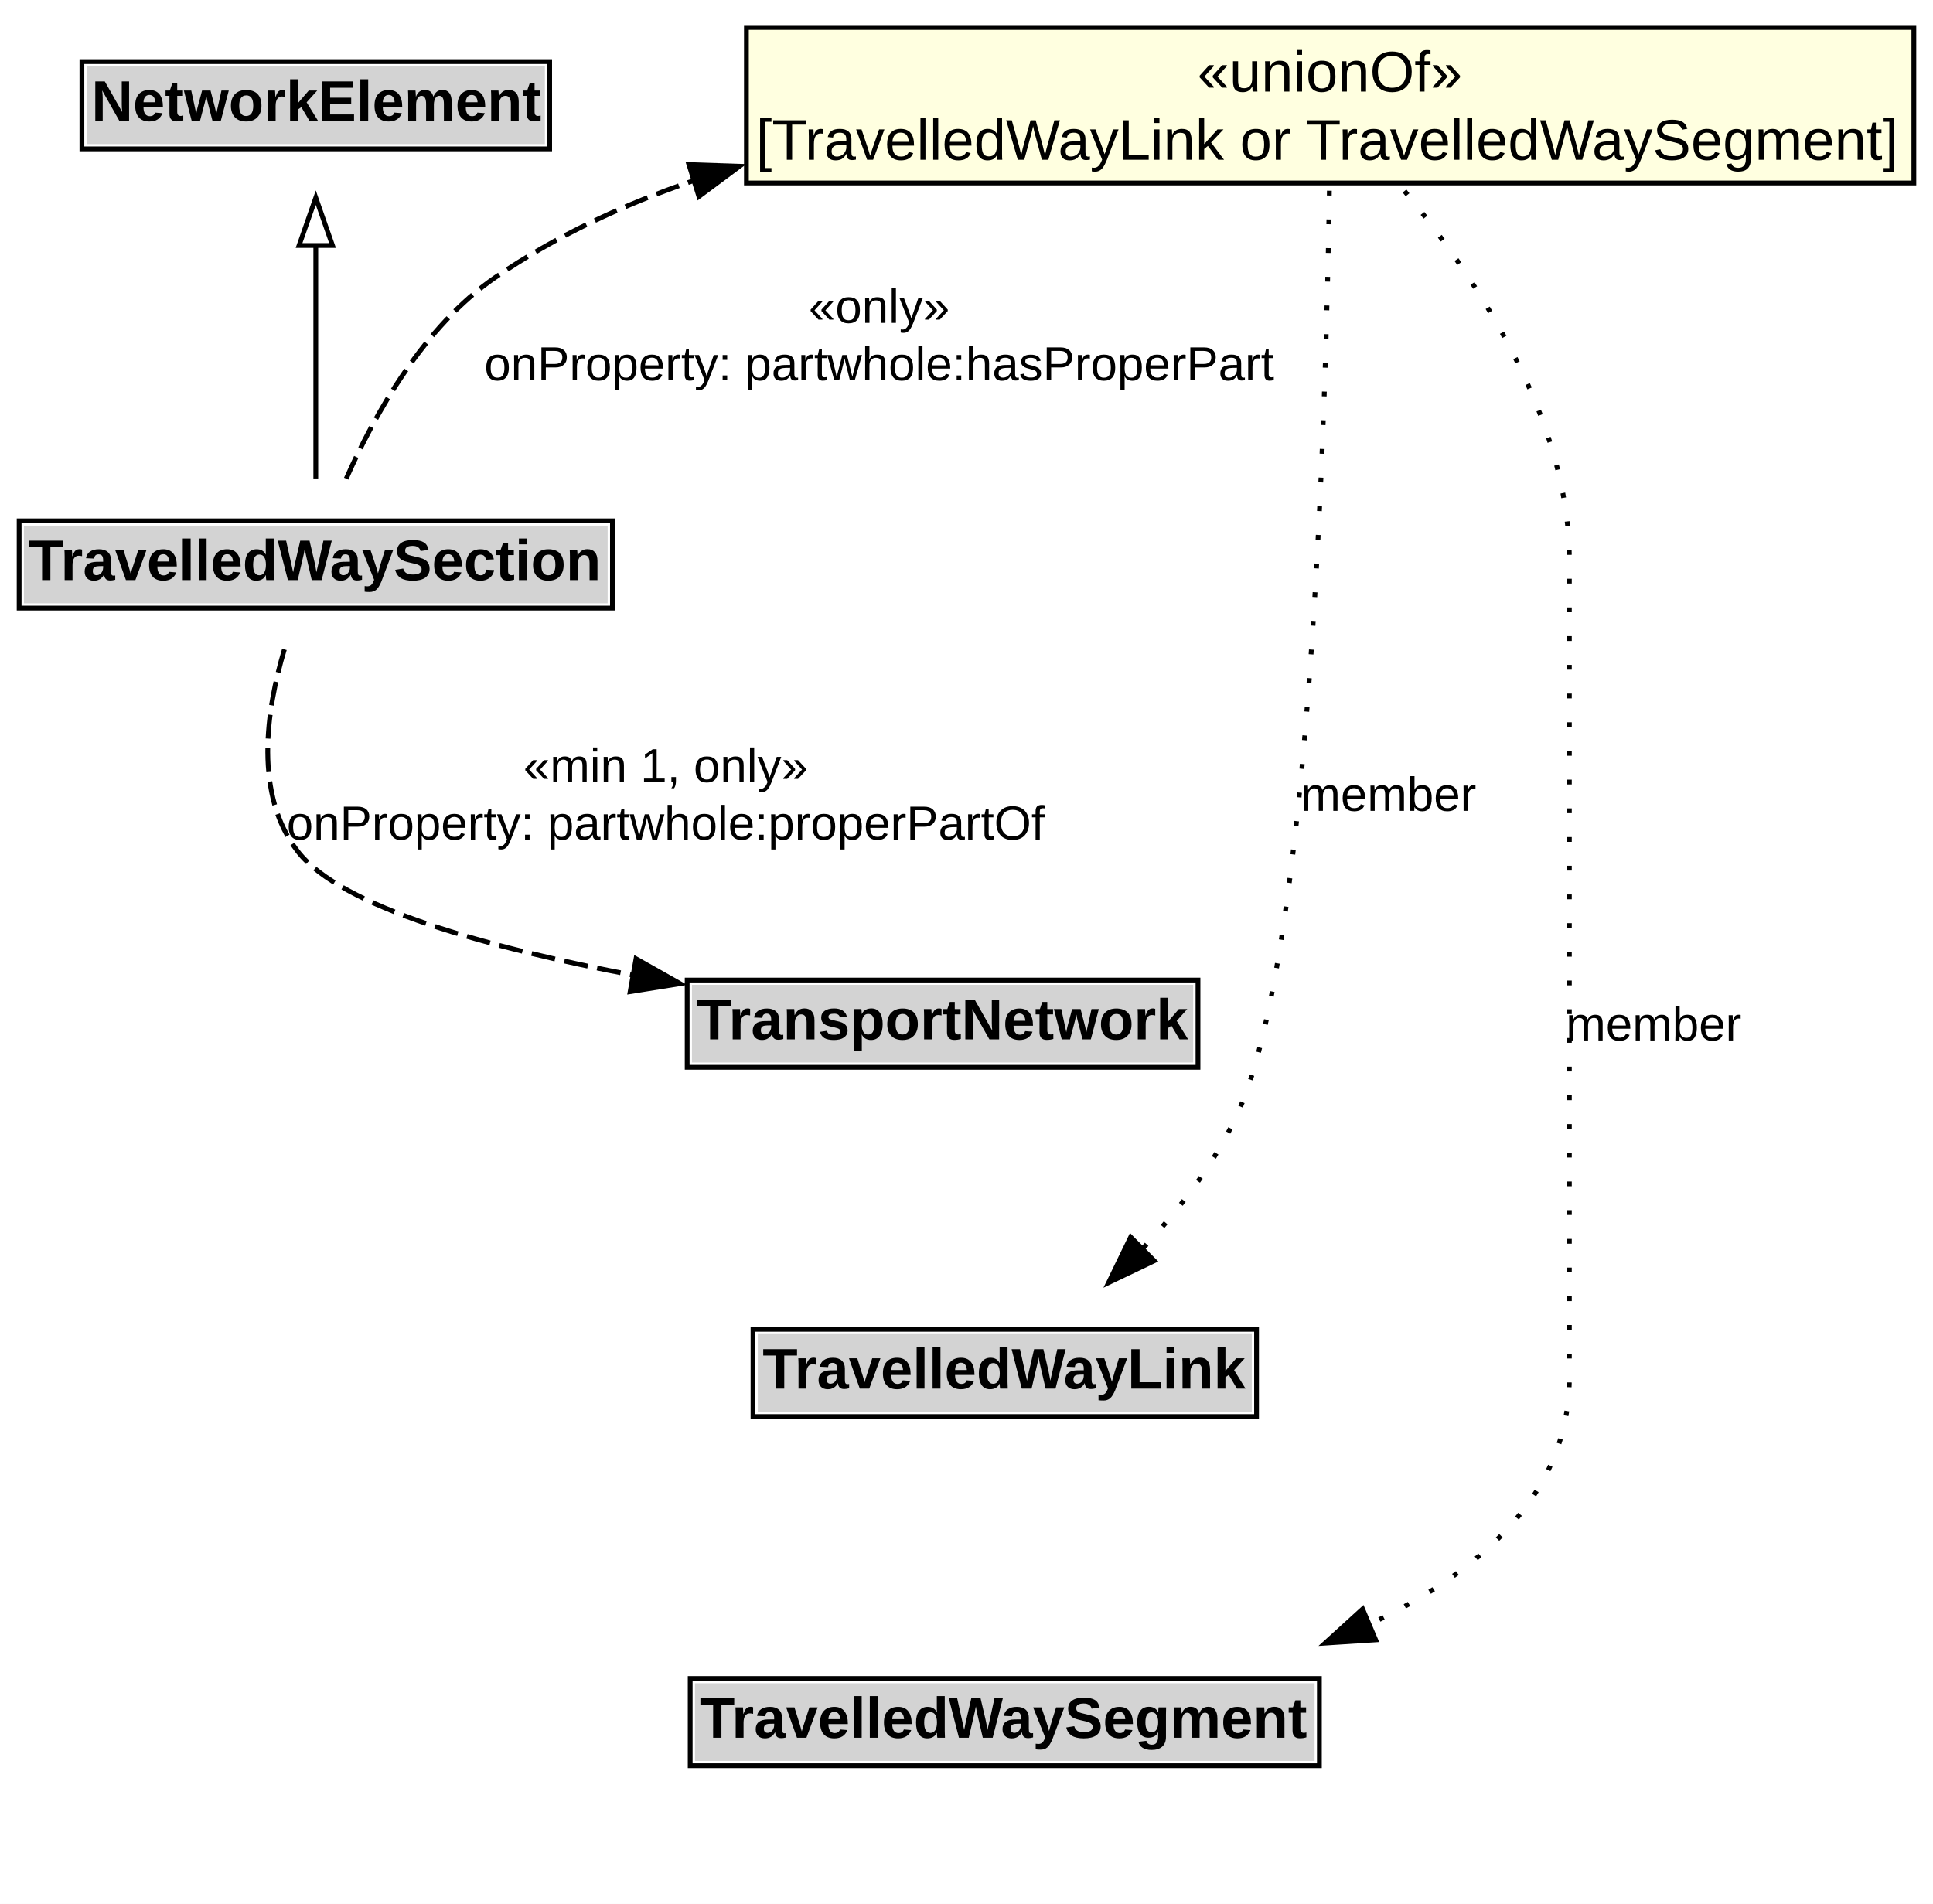
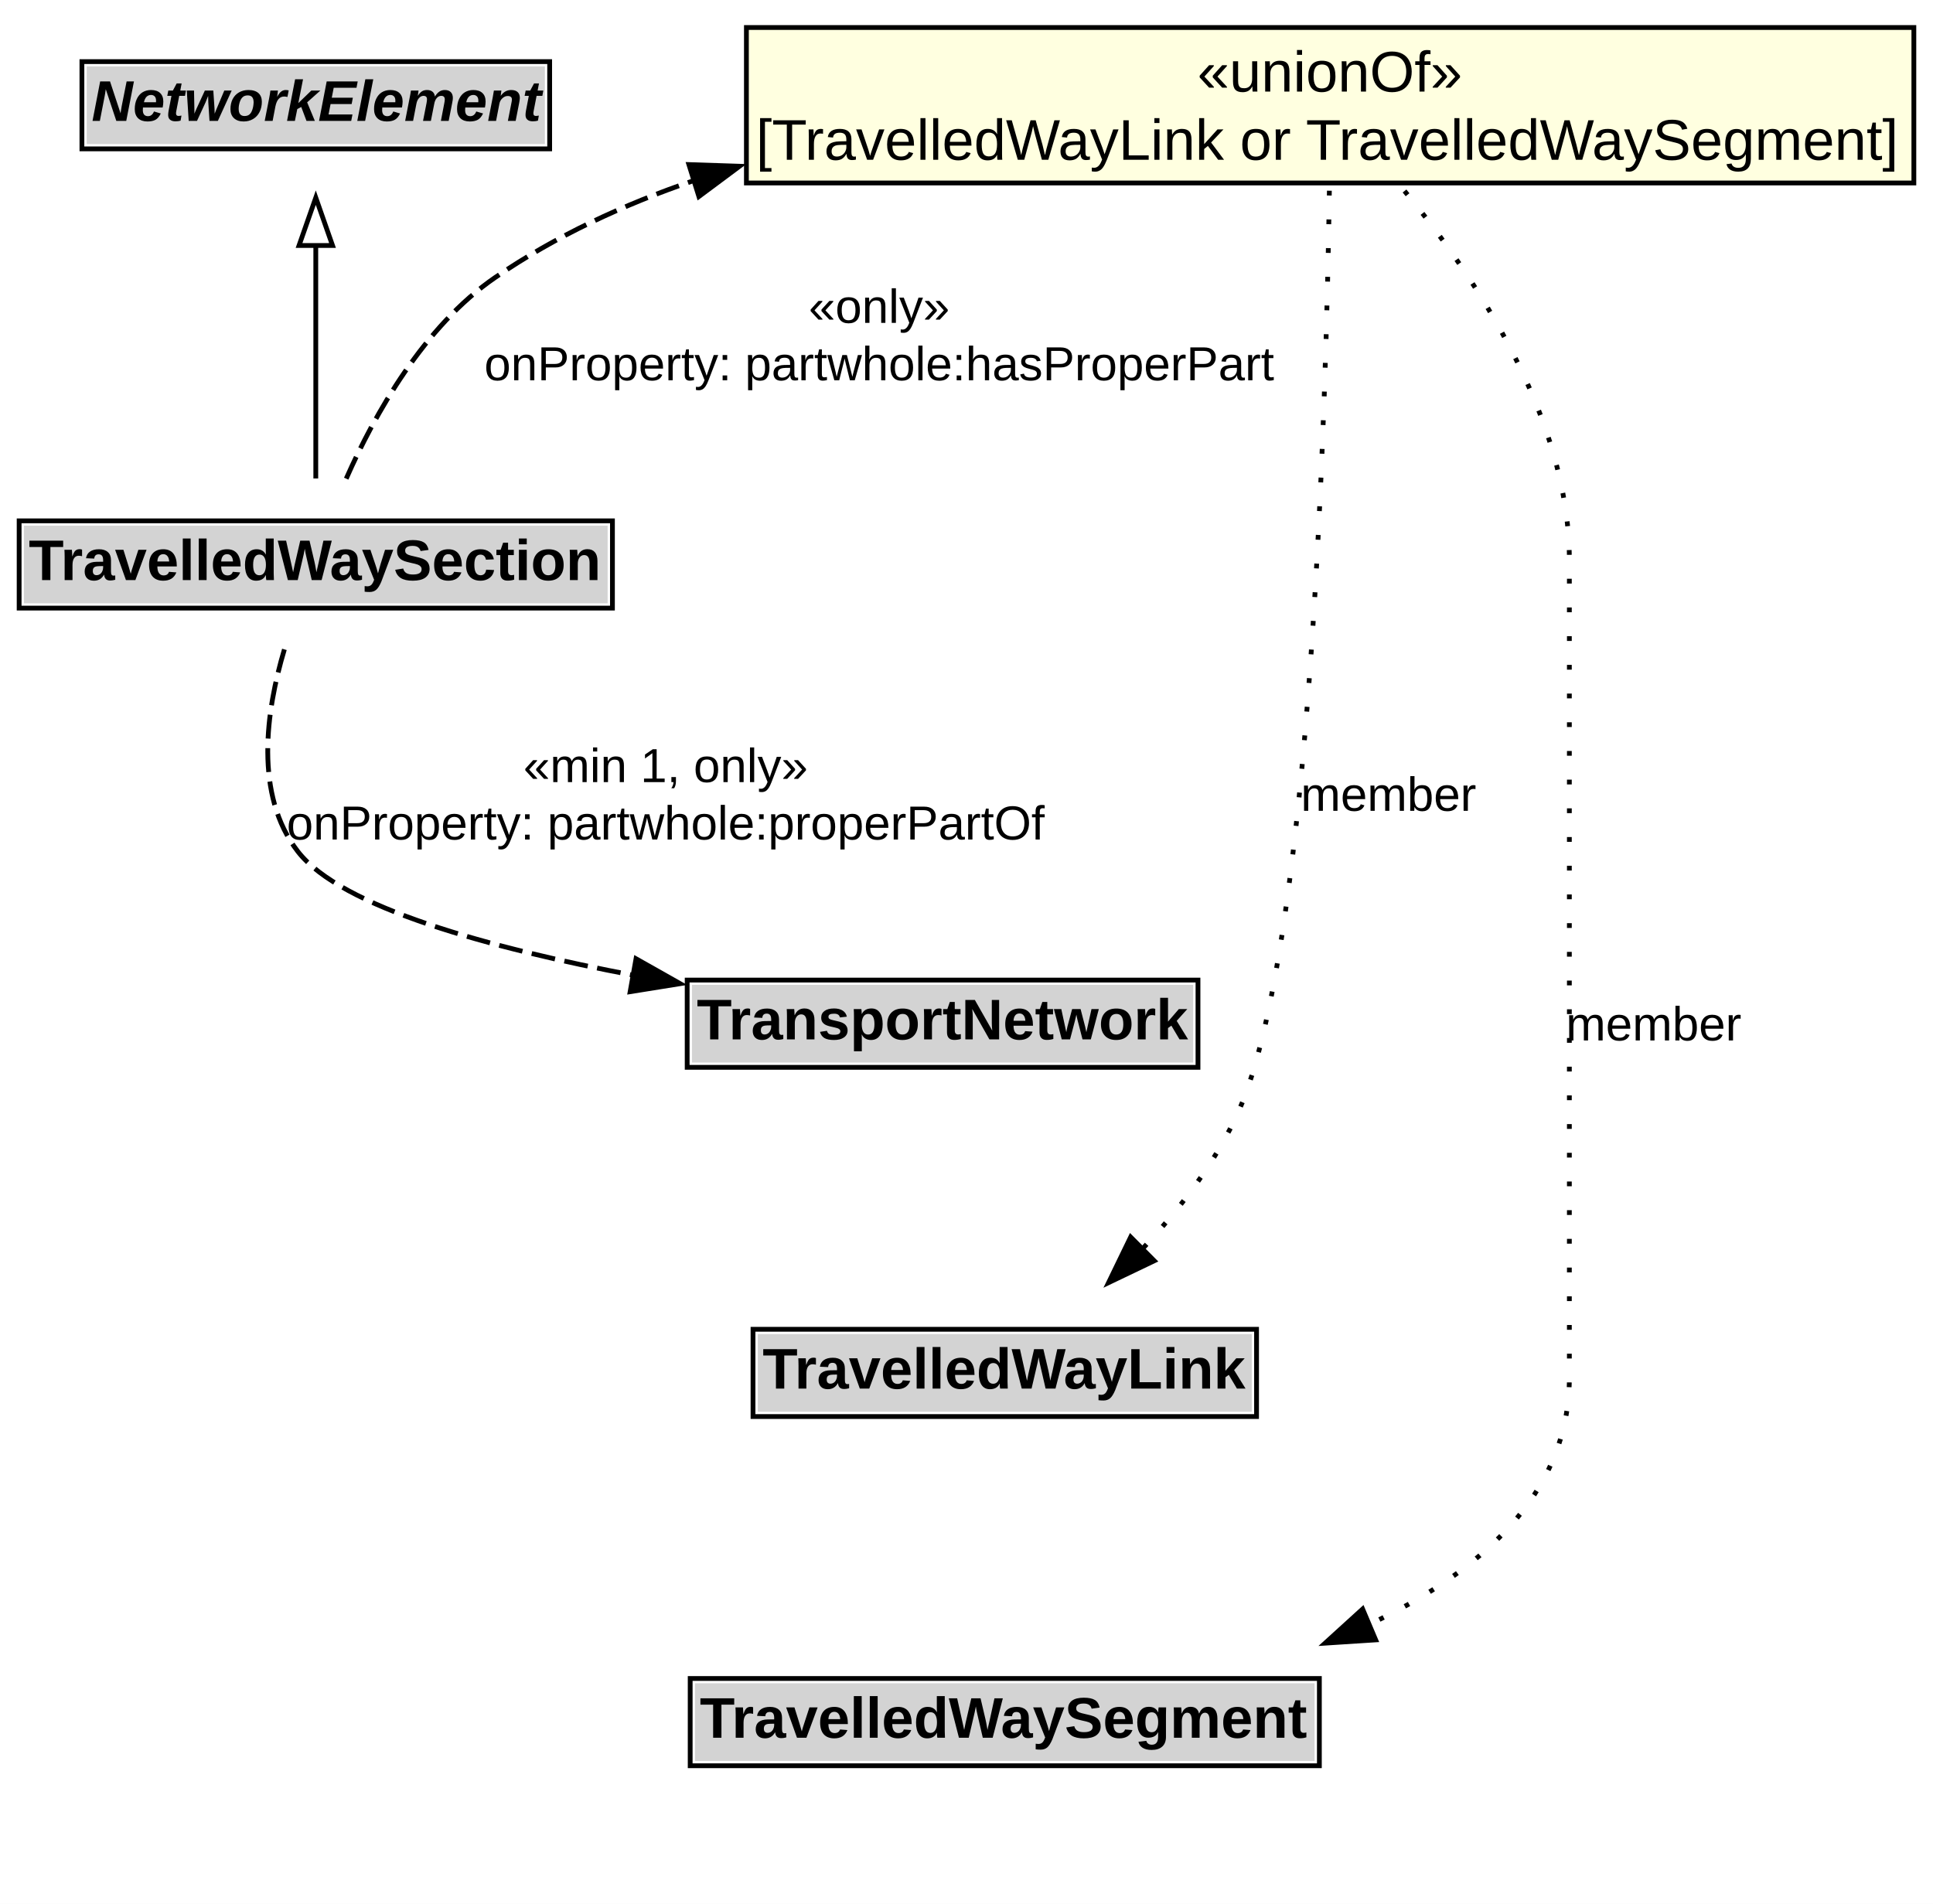
<svg xmlns="http://www.w3.org/2000/svg" width="404pt" height="398pt" viewBox="0.00 0.00 404.00 398.00">
  <g id="graph0" class="graph" transform="scale(1 1) rotate(0) translate(4 394)">
    <polygon fill="white" stroke="none" points="-4,4 -4,-394 400,-394 400,4 -4,4" />
    <g id="clust2" class="cluster">
</g>
    <g id="node1" class="node">
      <polygon fill="lightgray" stroke="none" points="14.12,-363.88 14.12,-380.12 109.88,-380.12 109.88,-363.88 14.12,-363.88" />
-       <text xml:space="preserve" text-anchor="start" x="15.12" y="-368.73" font-family="Arial" font-weight="bold" font-size="12.00">NetworkElement</text>
+       <text xml:space="preserve" text-anchor="start" x="15.12" y="-368.73" font-family="Arial" font-weight="bold" font-style="italic" font-size="12.00">NetworkElement</text>
      <polygon fill="none" stroke="black" points="13.12,-362.88 13.12,-381.12 110.88,-381.12 110.88,-362.88 13.12,-362.88" />
    </g>
    <g id="node2" class="node">
      <polygon fill="lightgray" stroke="none" points="1,-267.88 1,-284.12 123,-284.12 123,-267.88 1,-267.88" />
      <text xml:space="preserve" text-anchor="start" x="2" y="-272.73" font-family="Arial" font-weight="bold" font-size="12.00">TravelledWaySection</text>
      <polygon fill="none" stroke="black" points="0,-266.88 0,-285.12 124,-285.12 124,-266.88 0,-266.88" />
    </g>
    <g id="edge1" class="edge">
      <path fill="none" stroke="black" d="M62,-293.98C62,-307.58 62,-326.94 62,-342.85" />
      <polygon fill="none" stroke="black" points="58.5,-342.68 62,-352.68 65.5,-342.68 58.5,-342.68" />
    </g>
    <g id="node4" class="node">
      <polygon fill="lightgray" stroke="none" points="140.62,-171.88 140.62,-188.12 245.38,-188.12 245.38,-171.88 140.62,-171.88" />
      <text xml:space="preserve" text-anchor="start" x="141.62" y="-176.72" font-family="Arial" font-weight="bold" font-size="12.00">TransportNetwork</text>
      <polygon fill="none" stroke="black" points="139.62,-170.88 139.62,-189.12 246.38,-189.12 246.38,-170.88 139.62,-170.88" />
    </g>
    <g id="edge9" class="edge">
      <path fill="none" stroke="black" stroke-dasharray="5,2" d="M55.44,-258.25C51.59,-245.38 49.08,-227.85 58.25,-216 67.3,-204.29 98.53,-195.78 128.65,-190.08" />
      <polygon fill="black" stroke="black" points="128.93,-193.58 138.16,-188.37 127.7,-186.69 128.93,-193.58" />
      <text xml:space="preserve" text-anchor="middle" x="135.12" y="-230.5" font-family="Arial" font-size="10.00">«min 1, only»</text>
      <text xml:space="preserve" text-anchor="middle" x="135.12" y="-218.5" font-family="Arial" font-size="10.00">onProperty: partwhole:properPartOf</text>
    </g>
    <g id="node7" class="node">
      <polygon fill="lightyellow" stroke="none" points="152,-355.75 152,-388.25 396,-388.25 396,-355.75 152,-355.75" />
      <text xml:space="preserve" text-anchor="start" x="246.25" y="-374.85" font-family="Arial" font-size="12.00">«unionOf»</text>
      <text xml:space="preserve" text-anchor="start" x="154" y="-360.6" font-family="Arial" font-size="12.00">[TravelledWayLink or TravelledWaySegment]</text>
      <polygon fill="none" stroke="black" points="152,-355.75 152,-388.25 396,-388.25 396,-355.75 152,-355.75" />
    </g>
    <g id="edge8" class="edge">
      <path fill="none" stroke="black" stroke-dasharray="5,2" d="M68.36,-293.94C74.33,-307.46 84.59,-325.77 99.5,-336 112.11,-344.65 126.36,-351.26 141.16,-356.31" />
      <polygon fill="black" stroke="black" points="139.98,-359.6 150.57,-359.25 142.07,-352.92 139.98,-359.6" />
      <text xml:space="preserve" text-anchor="middle" x="179.75" y="-326.5" font-family="Arial" font-size="10.00">«only»</text>
      <text xml:space="preserve" text-anchor="middle" x="179.75" y="-314.5" font-family="Arial" font-size="10.00">onProperty: partwhole:hasProperPart</text>
    </g>
    <g id="node5" class="node">
      <polygon fill="lightgray" stroke="none" points="154.38,-98.88 154.38,-115.12 257.62,-115.12 257.62,-98.88 154.38,-98.88" />
      <text xml:space="preserve" text-anchor="start" x="155.38" y="-103.72" font-family="Arial" font-weight="bold" font-size="12.00">TravelledWayLink</text>
      <polygon fill="none" stroke="black" points="153.38,-97.88 153.38,-116.12 258.62,-116.12 258.62,-97.88 153.38,-97.88" />
    </g>
    <g id="node6" class="node">
      <polygon fill="lightgray" stroke="none" points="141.25,-25.88 141.25,-42.12 270.75,-42.12 270.75,-25.88 141.25,-25.88" />
      <text xml:space="preserve" text-anchor="start" x="142.25" y="-30.73" font-family="Arial" font-weight="bold" font-size="12.00">TravelledWaySegment</text>
      <polygon fill="none" stroke="black" points="140.25,-24.88 140.25,-43.12 271.75,-43.12 271.75,-24.88 140.25,-24.88" />
    </g>
    <g id="edge6" class="edge">
      <path fill="none" stroke="black" stroke-dasharray="1,5" d="M273.84,-354.13C273.2,-310.75 270.09,-196.36 255,-162 250.27,-151.22 242.51,-141.15 234.54,-132.69" />
      <polygon fill="black" stroke="black" points="237.24,-130.44 227.69,-125.87 232.31,-135.4 237.24,-130.44" />
      <text xml:space="preserve" text-anchor="middle" x="286.2" y="-224.5" font-family="Arial" font-size="10.00">member</text>
    </g>
    <g id="edge7" class="edge">
      <path fill="none" stroke="black" stroke-dasharray="1,5" d="M289.55,-354.07C304.22,-336.27 324,-306.76 324,-277 324,-277 324,-277 324,-106 324,-81.32 304.81,-65 281.92,-54.31" />
      <polygon fill="black" stroke="black" points="283.52,-51.19 272.95,-50.51 280.79,-57.64 283.52,-51.19" />
      <text xml:space="preserve" text-anchor="middle" x="341.62" y="-176.5" font-family="Arial" font-size="10.00">member</text>
    </g>
  </g>
</svg>
